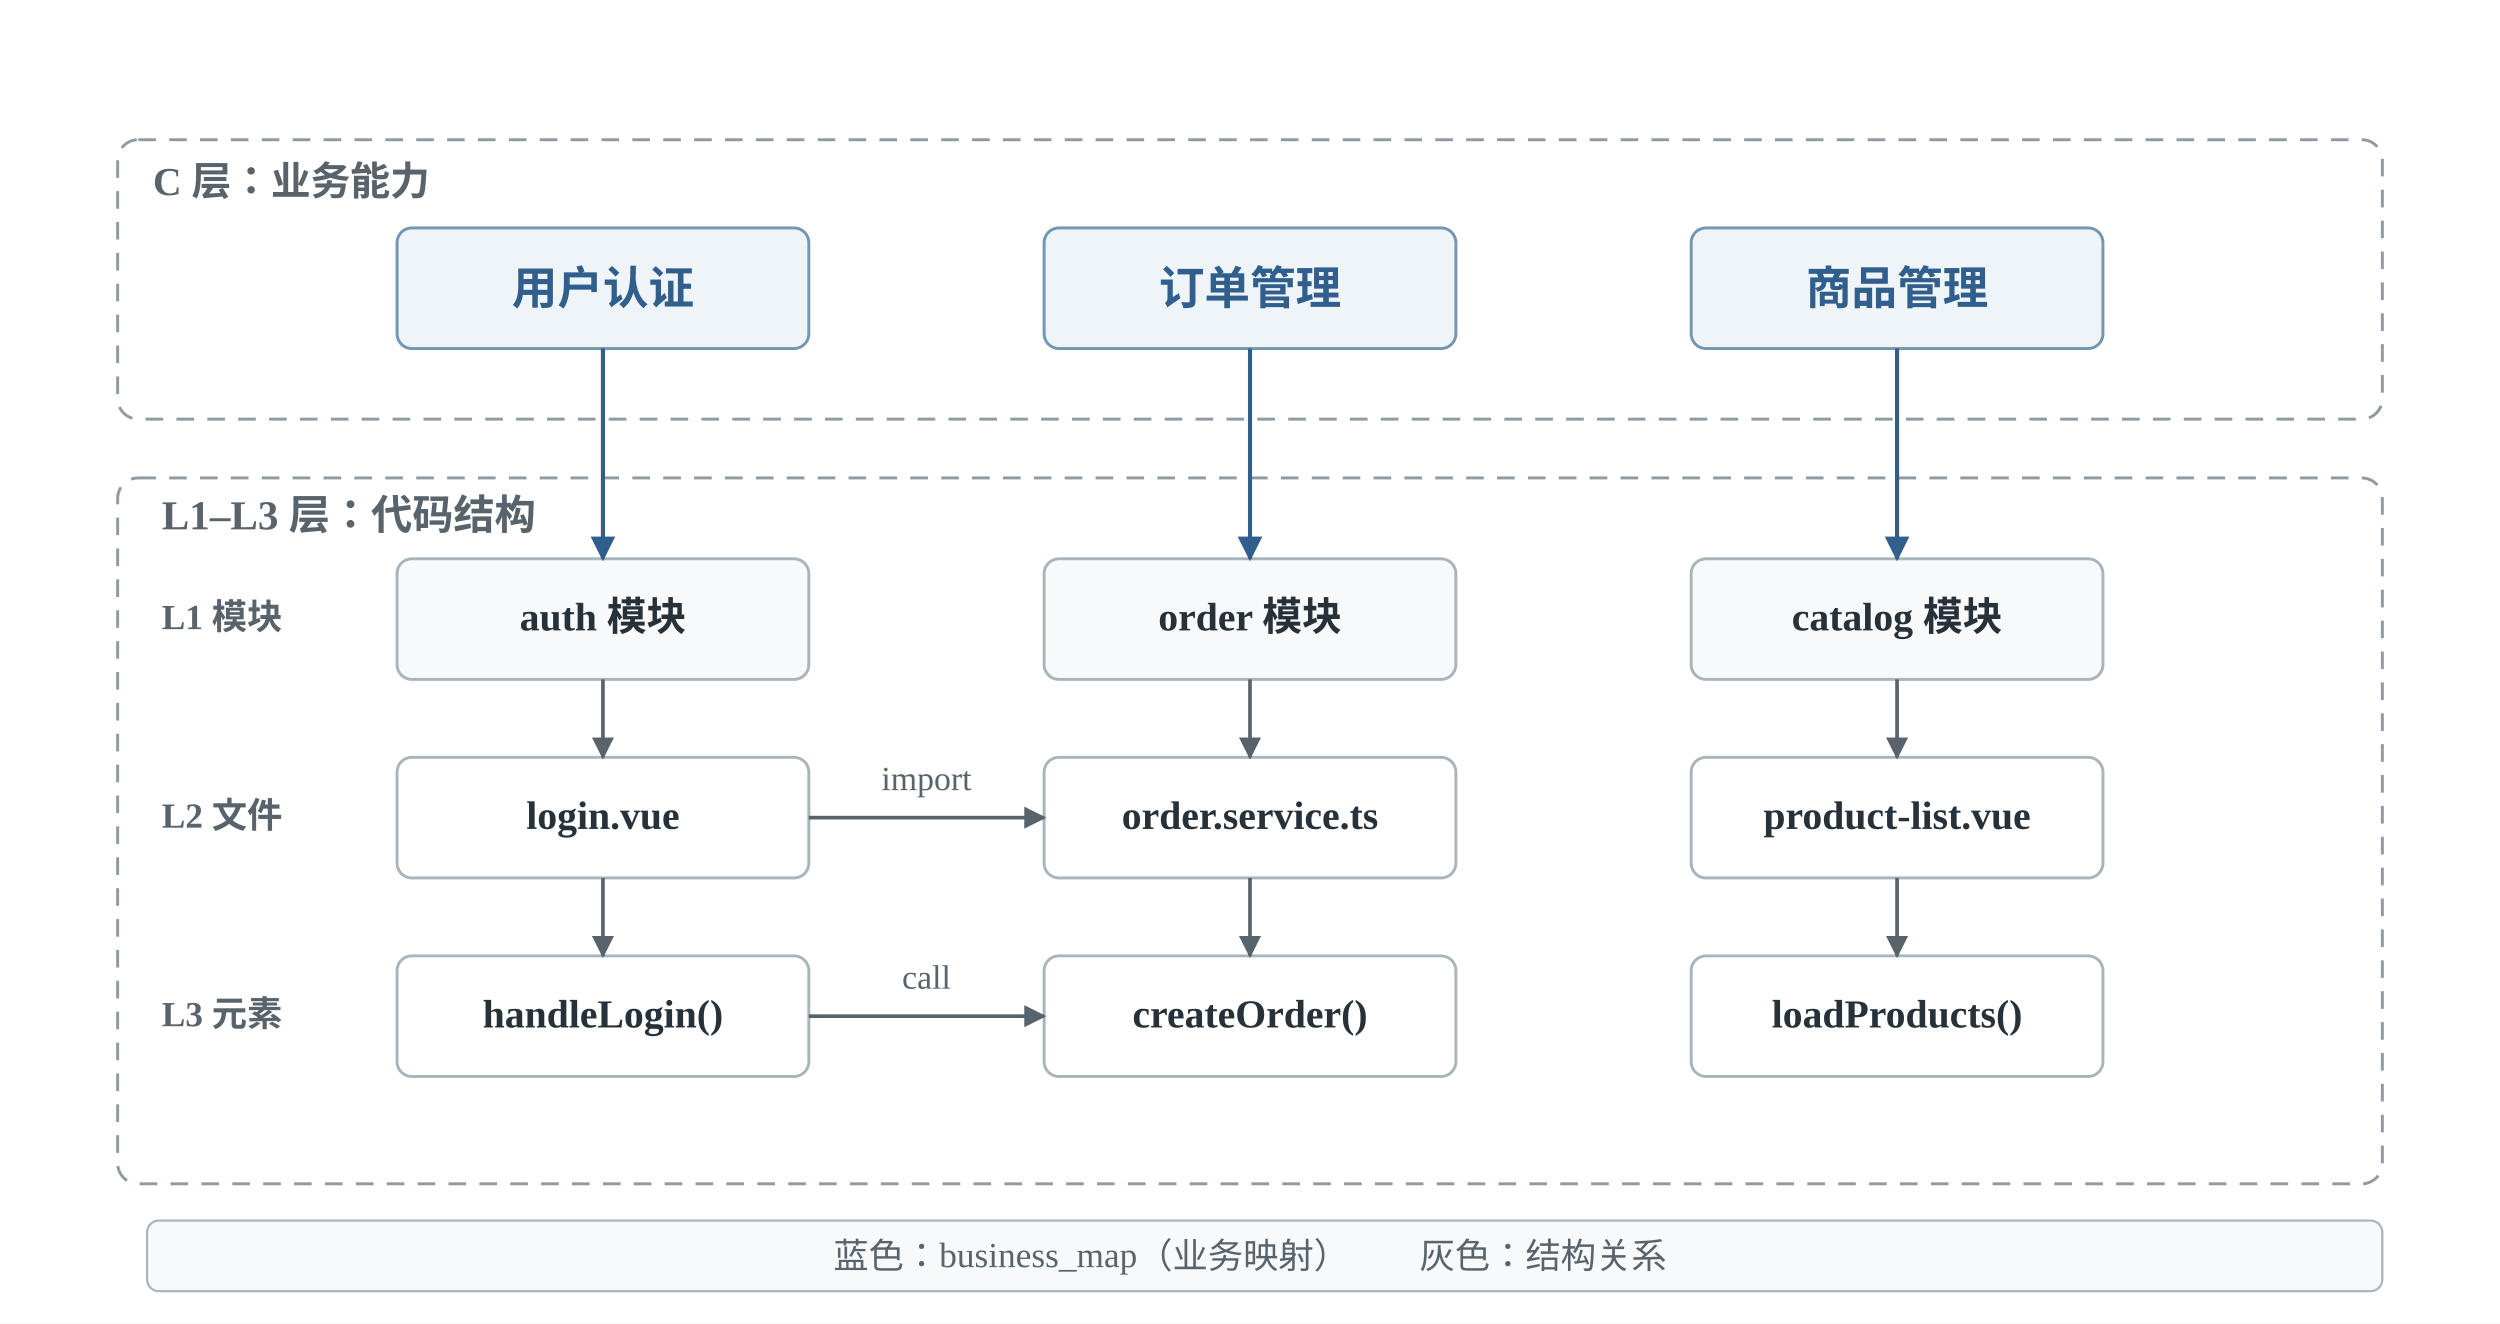
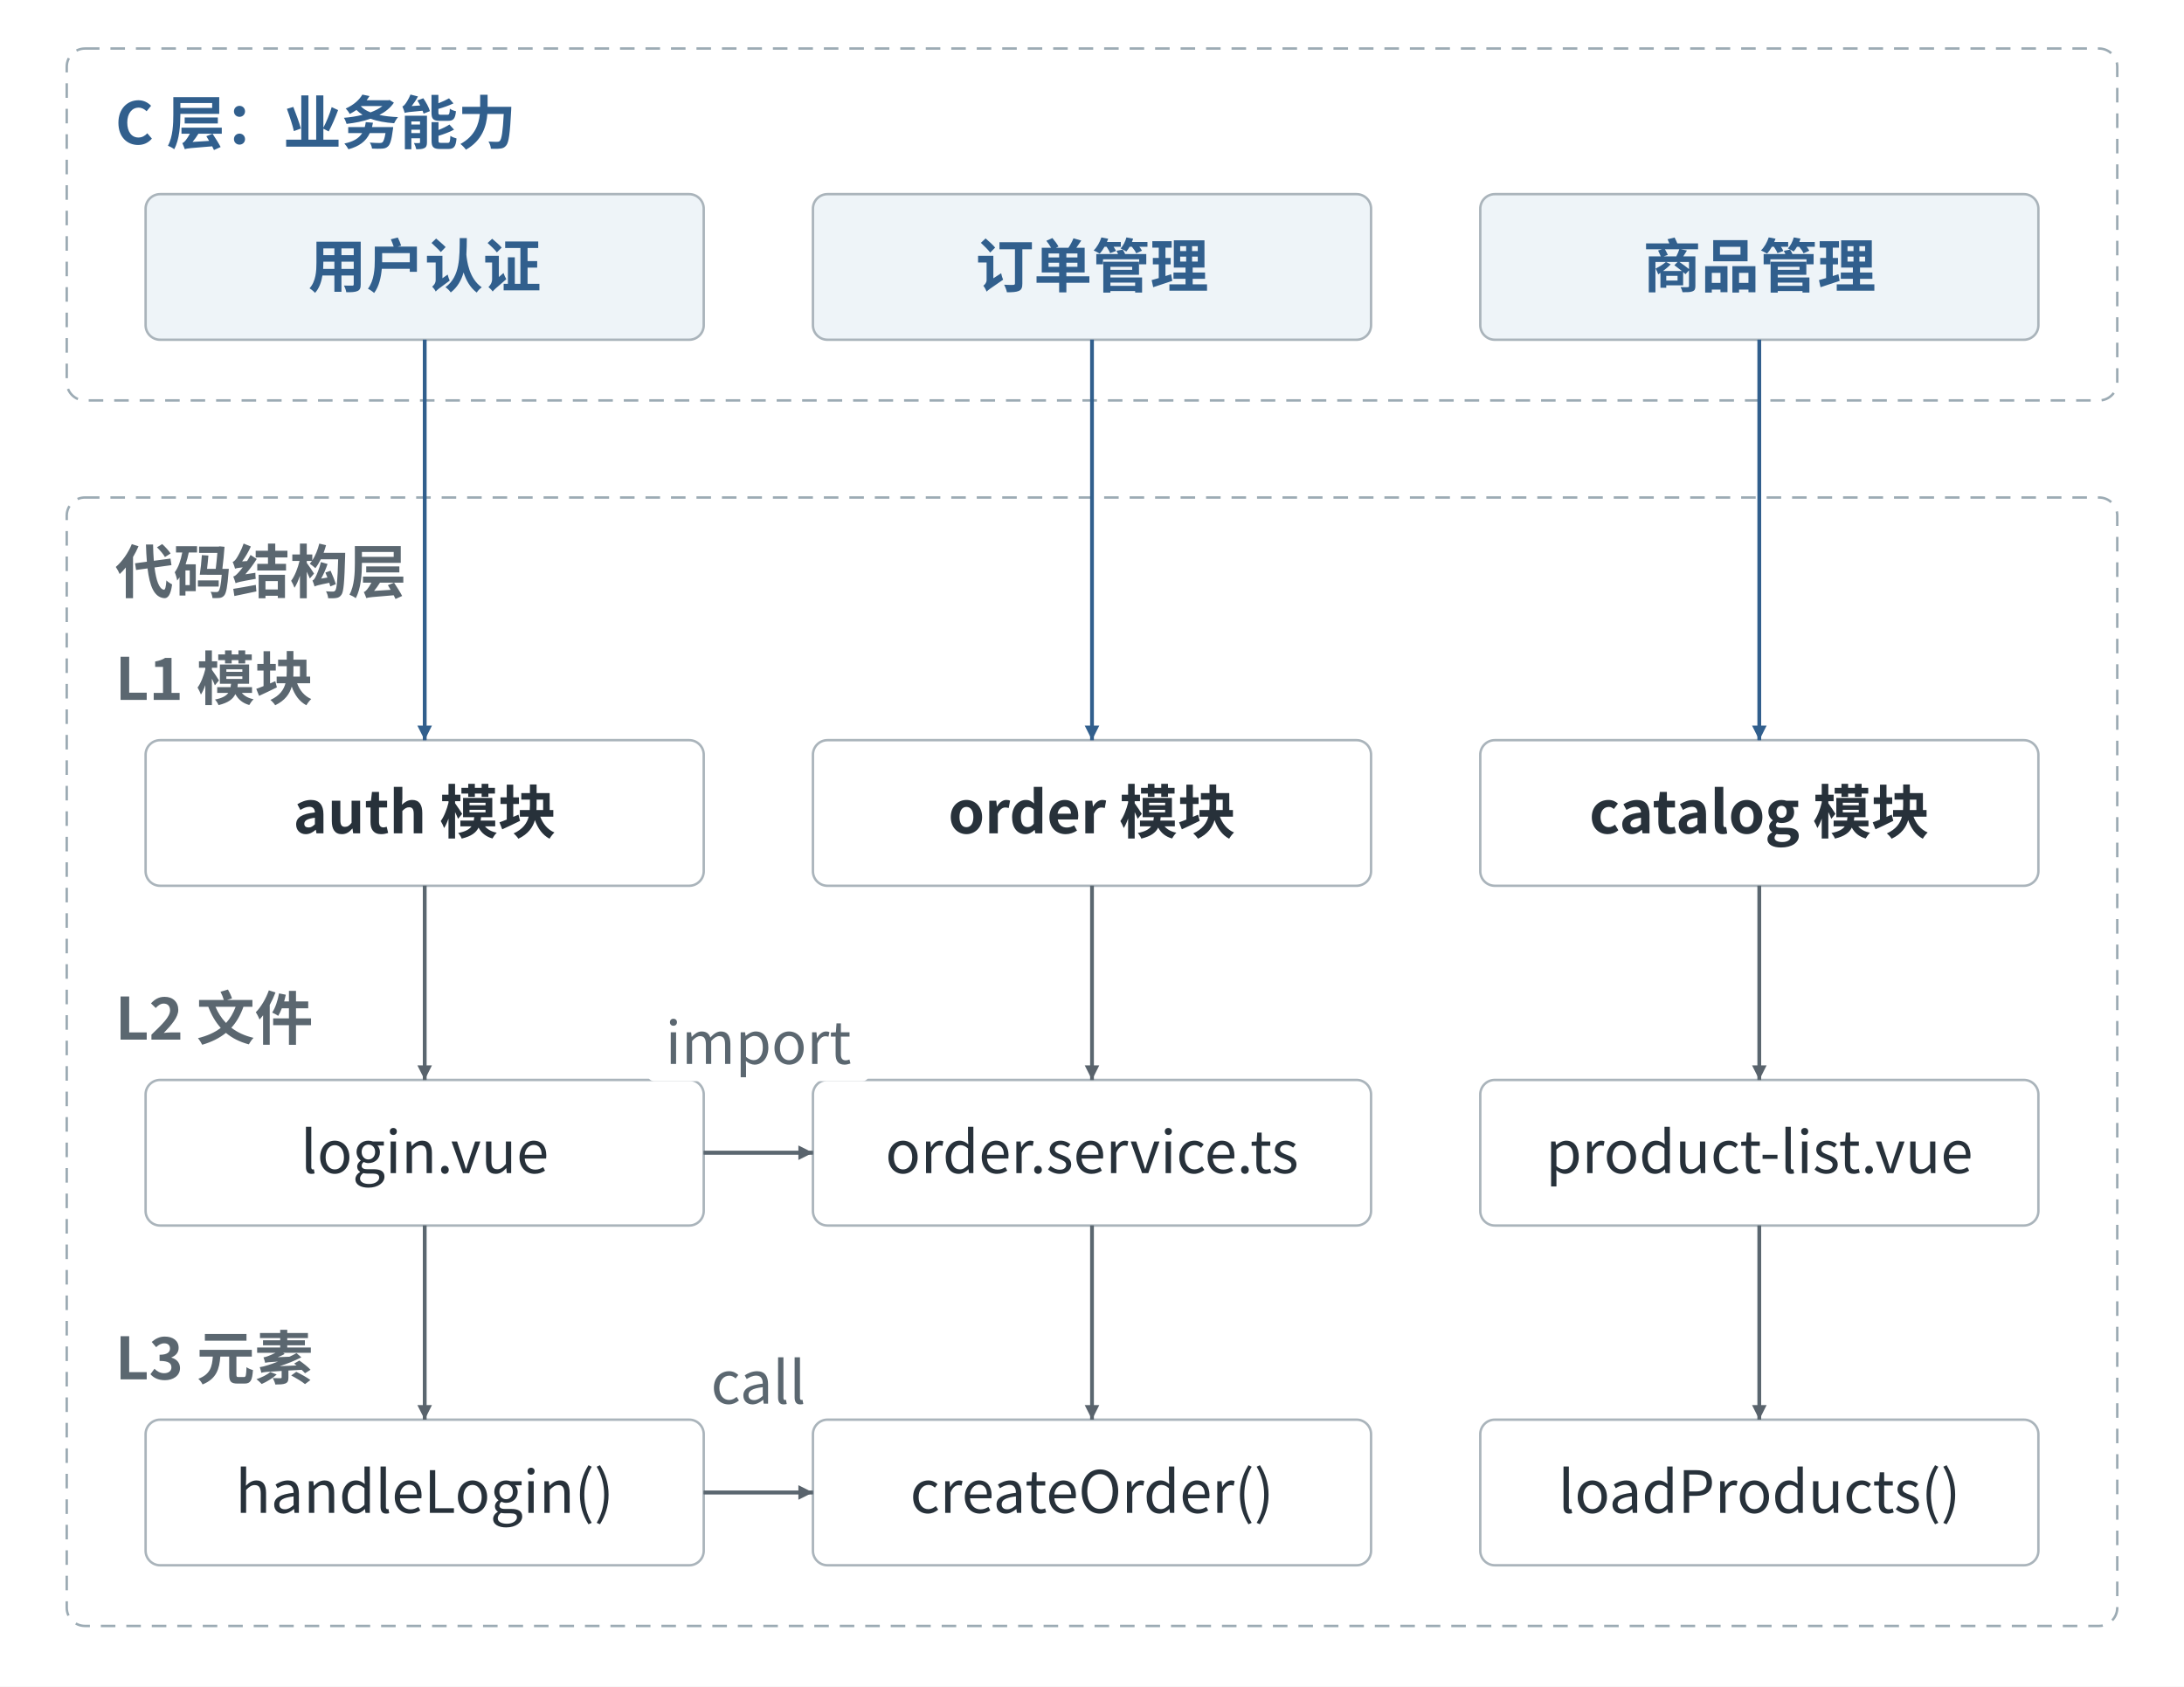
- <svg xmlns="http://www.w3.org/2000/svg" width="1700" height="900" viewBox="0 0 1700 900">
+ <svg xmlns="http://www.w3.org/2000/svg" width="1800" height="1390" viewBox="0 0 1800 1390">
  <defs>
-     <marker id="arrow" markerWidth="6" markerHeight="6" refX="5.4" refY="3" orient="auto" markerUnits="strokeWidth">
-       <path d="M0,0 L6,3 L0,6 Z" fill="#59636c" />
+     <marker id="arrow-gray" markerWidth="16" markerHeight="16" refX="12" refY="6" orient="auto" markerUnits="userSpaceOnUse">
+       <path d="M0,0 L12,6 L0,12 Z" fill="#59636c" />
    </marker>
-     <marker id="blueArrow" markerWidth="6" markerHeight="6" refX="5.4" refY="3" orient="auto" markerUnits="strokeWidth">
-       <path d="M0,0 L6,3 L0,6 Z" fill="#315f8d" />
+     <marker id="arrow-blue" markerWidth="16" markerHeight="16" refX="12" refY="6" orient="auto" markerUnits="userSpaceOnUse">
+       <path d="M0,0 L12,6 L0,12 Z" fill="#315f8d" />
    </marker>
-     <marker id="greenArrow" markerWidth="6" markerHeight="6" refX="5.4" refY="3" orient="auto" markerUnits="strokeWidth">
-       <path d="M0,0 L6,3 L0,6 Z" fill="#5f8178" />
+     <marker id="arrow-green" markerWidth="16" markerHeight="16" refX="12" refY="6" orient="auto" markerUnits="userSpaceOnUse">
+       <path d="M0,0 L12,6 L0,12 Z" fill="#5f8178" />
    </marker>
-     <marker id="redArrow" markerWidth="6" markerHeight="6" refX="5.4" refY="3" orient="auto" markerUnits="strokeWidth">
-       <path d="M0,0 L6,3 L0,6 Z" fill="#a15e50" />
+     <marker id="arrow-red" markerWidth="16" markerHeight="16" refX="12" refY="6" orient="auto" markerUnits="userSpaceOnUse">
+       <path d="M0,0 L12,6 L0,12 Z" fill="#a15e50" />
    </marker>
-     <style>.cn{font-family:Microsoft YaHei, Noto Sans CJK SC, SimSun, sans-serif;}</style>
  </defs>
-   <rect width="1700" height="900" fill="#ffffff" />
-   <rect x="80" y="95" width="1540" height="190" rx="14" fill="#ffffff" stroke="#8f9aa2" stroke-width="2" stroke-dasharray="12 9" />
-   <text x="104" y="125" text-anchor="start" dominant-baseline="middle" class="" style="font-size:27px;font-weight:650;fill:#59636c">C 层：业务能力</text>
-   <rect x="80" y="325" width="1540" height="480" rx="14" fill="#ffffff" stroke="#8f9aa2" stroke-width="2" stroke-dasharray="12 9" />
-   <text x="104" y="355" text-anchor="start" dominant-baseline="middle" class="" style="font-size:27px;font-weight:650;fill:#59636c" />
-   <text x="110" y="352" text-anchor="start" dominant-baseline="middle" class="" style="font-size:28px;font-weight:650;fill:#59636c">L1–L3 层：代码结构</text>
-   <rect x="270" y="155" width="280" height="82" rx="10" fill="#eef4f8" stroke="#7396b1" stroke-width="2" />
-   <text x="410" y="196" text-anchor="middle" dominant-baseline="middle" class="" style="font-size:31px;font-weight:650;fill:#315f8d">用户认证</text>
-   <rect x="710" y="155" width="280" height="82" rx="10" fill="#eef4f8" stroke="#7396b1" stroke-width="2" />
-   <text x="850" y="196" text-anchor="middle" dominant-baseline="middle" class="" style="font-size:31px;font-weight:650;fill:#315f8d">订单管理</text>
-   <rect x="1150" y="155" width="280" height="82" rx="10" fill="#eef4f8" stroke="#7396b1" stroke-width="2" />
-   <text x="1290" y="196" text-anchor="middle" dominant-baseline="middle" class="" style="font-size:31px;font-weight:650;fill:#315f8d">商品管理</text>
-   <text x="110" y="421" text-anchor="start" dominant-baseline="middle" class="" style="font-size:24px;font-weight:650;fill:#59636c">L1 模块</text>
-   <rect x="270" y="380" width="280" height="82" rx="10" fill="#f7f9fa" stroke="#aab4bb" stroke-width="2" />
-   <text x="410" y="421" text-anchor="middle" dominant-baseline="middle" class="" style="font-size:27px;font-weight:650;fill:#27313a">auth 模块</text>
-   <rect x="710" y="380" width="280" height="82" rx="10" fill="#f7f9fa" stroke="#aab4bb" stroke-width="2" />
-   <text x="850" y="421" text-anchor="middle" dominant-baseline="middle" class="" style="font-size:27px;font-weight:650;fill:#27313a">order 模块</text>
-   <rect x="1150" y="380" width="280" height="82" rx="10" fill="#f7f9fa" stroke="#aab4bb" stroke-width="2" />
-   <text x="1290" y="421" text-anchor="middle" dominant-baseline="middle" class="" style="font-size:27px;font-weight:650;fill:#27313a">catalog 模块</text>
-   <text x="110" y="556" text-anchor="start" dominant-baseline="middle" class="" style="font-size:24px;font-weight:650;fill:#59636c">L2 文件</text>
-   <rect x="270" y="515" width="280" height="82" rx="10" fill="#fff" stroke="#aab4bb" stroke-width="2" />
-   <text x="410" y="556" text-anchor="middle" dominant-baseline="middle" class="" style="font-size:27px;font-weight:650;fill:#27313a">login.vue</text>
-   <rect x="710" y="515" width="280" height="82" rx="10" fill="#fff" stroke="#aab4bb" stroke-width="2" />
-   <text x="850" y="556" text-anchor="middle" dominant-baseline="middle" class="" style="font-size:27px;font-weight:650;fill:#27313a">order.service.ts</text>
-   <rect x="1150" y="515" width="280" height="82" rx="10" fill="#fff" stroke="#aab4bb" stroke-width="2" />
-   <text x="1290" y="556" text-anchor="middle" dominant-baseline="middle" class="" style="font-size:27px;font-weight:650;fill:#27313a">product-list.vue</text>
-   <text x="110" y="691" text-anchor="start" dominant-baseline="middle" class="" style="font-size:24px;font-weight:650;fill:#59636c">L3 元素</text>
-   <rect x="270" y="650" width="280" height="82" rx="10" fill="#fff" stroke="#aab4bb" stroke-width="2" />
-   <text x="410" y="691" text-anchor="middle" dominant-baseline="middle" class="" style="font-size:27px;font-weight:650;fill:#27313a">handleLogin()</text>
-   <rect x="710" y="650" width="280" height="82" rx="10" fill="#fff" stroke="#aab4bb" stroke-width="2" />
-   <text x="850" y="691" text-anchor="middle" dominant-baseline="middle" class="" style="font-size:27px;font-weight:650;fill:#27313a">createOrder()</text>
-   <rect x="1150" y="650" width="280" height="82" rx="10" fill="#fff" stroke="#aab4bb" stroke-width="2" />
-   <text x="1290" y="691" text-anchor="middle" dominant-baseline="middle" class="" style="font-size:27px;font-weight:650;fill:#27313a">loadProducts()</text>
-   <line x1="410" y1="237" x2="410" y2="380" stroke="#315f8d" stroke-width="2.8" marker-end="url(#blueArrow)" />
-   <line x1="410" y1="462" x2="410" y2="515" stroke="#59636c" stroke-width="2.5" marker-end="url(#arrow)" />
-   <line x1="410" y1="597" x2="410" y2="650" stroke="#59636c" stroke-width="2.5" marker-end="url(#arrow)" />
-   <line x1="850" y1="237" x2="850" y2="380" stroke="#315f8d" stroke-width="2.8" marker-end="url(#blueArrow)" />
-   <line x1="850" y1="462" x2="850" y2="515" stroke="#59636c" stroke-width="2.5" marker-end="url(#arrow)" />
-   <line x1="850" y1="597" x2="850" y2="650" stroke="#59636c" stroke-width="2.5" marker-end="url(#arrow)" />
-   <line x1="1290" y1="237" x2="1290" y2="380" stroke="#315f8d" stroke-width="2.8" marker-end="url(#blueArrow)" />
-   <line x1="1290" y1="462" x2="1290" y2="515" stroke="#59636c" stroke-width="2.5" marker-end="url(#arrow)" />
-   <line x1="1290" y1="597" x2="1290" y2="650" stroke="#59636c" stroke-width="2.5" marker-end="url(#arrow)" />
-   <line x1="550" y1="556" x2="710" y2="556" stroke="#59636c" stroke-width="2.5" marker-end="url(#arrow)" />
-   <text x="630" y="532" text-anchor="middle" dominant-baseline="middle" class="" style="font-size:23px;font-weight:400;fill:#59636c">import</text>
-   <line x1="550" y1="691" x2="710" y2="691" stroke="#59636c" stroke-width="2.5" marker-end="url(#arrow)" />
-   <text x="630" y="667" text-anchor="middle" dominant-baseline="middle" class="" style="font-size:23px;font-weight:400;fill:#59636c">call</text>
-   <rect x="100" y="830" width="1520" height="48" rx="8" fill="#f7f9fa" stroke="#aab4bb" stroke-width="1.5" />
-   <text x="850" y="854" text-anchor="middle" dominant-baseline="middle" class="" style="font-size:24px;font-weight:400;fill:#59636c">蓝色：business_map（业务映射）　　灰色：结构关系</text>
+   <rect width="1800" height="1390" fill="#ffffff" />
+   <rect x="55" y="40" width="1690" height="290" rx="15" fill="#ffffff" stroke="#9cabb4" stroke-width="2" stroke-dasharray="12 9" />
+   <text x="95" y="102" text-anchor="start" dominant-baseline="middle" style="font-family:Microsoft YaHei,Noto Sans CJK SC,SimSun,sans-serif;font-size:48px;font-weight:600;fill:#315f8d">C 层：业务能力</text>
+   <rect x="55" y="410" width="1690" height="930" rx="15" fill="#ffffff" stroke="#9cabb4" stroke-width="2" stroke-dasharray="12 9" />
+   <text x="95" y="472" text-anchor="start" dominant-baseline="middle" style="font-family:Microsoft YaHei,Noto Sans CJK SC,SimSun,sans-serif;font-size:48px;font-weight:600;fill:#5b6770">代码结构层</text>
+   <rect x="120" y="160" width="460" height="120" rx="12" fill="#eef4f8" stroke="#aab4bb" stroke-width="2" />
+   <text x="350.0" y="220.0" text-anchor="middle" dominant-baseline="middle" style="font-family:Microsoft YaHei,Noto Sans CJK SC,SimSun,sans-serif;font-size:48px;font-weight:600;fill:#315f8d">用户认证</text>
+   <rect x="670" y="160" width="460" height="120" rx="12" fill="#eef4f8" stroke="#aab4bb" stroke-width="2" />
+   <text x="900.0" y="220.0" text-anchor="middle" dominant-baseline="middle" style="font-family:Microsoft YaHei,Noto Sans CJK SC,SimSun,sans-serif;font-size:48px;font-weight:600;fill:#315f8d">订单管理</text>
+   <rect x="1220" y="160" width="460" height="120" rx="12" fill="#eef4f8" stroke="#aab4bb" stroke-width="2" />
+   <text x="1450.0" y="220.0" text-anchor="middle" dominant-baseline="middle" style="font-family:Microsoft YaHei,Noto Sans CJK SC,SimSun,sans-serif;font-size:48px;font-weight:600;fill:#315f8d">商品管理</text>
+   <text x="95" y="560" text-anchor="start" dominant-baseline="middle" style="font-family:Microsoft YaHei,Noto Sans CJK SC,SimSun,sans-serif;font-size:48px;font-weight:600;fill:#5b6770">L1 模块</text>
+   <rect x="120" y="610" width="460" height="120" rx="12" fill="#ffffff" stroke="#aab4bb" stroke-width="2" />
+   <text x="350.0" y="670.0" text-anchor="middle" dominant-baseline="middle" style="font-family:Microsoft YaHei,Noto Sans CJK SC,SimSun,sans-serif;font-size:48px;font-weight:600;fill:#27313a">auth 模块</text>
+   <polyline points="350.0,280 350.0,610" fill="none" stroke="#315f8d" stroke-width="3" stroke-linejoin="round" />
+   <polyline points="350.0,280 350.0,610" fill="none" stroke="#315f8d" stroke-width="3" stroke-linejoin="round" marker-end="url(#arrow-blue)" />
+   <rect x="670" y="610" width="460" height="120" rx="12" fill="#ffffff" stroke="#aab4bb" stroke-width="2" />
+   <text x="900.0" y="670.0" text-anchor="middle" dominant-baseline="middle" style="font-family:Microsoft YaHei,Noto Sans CJK SC,SimSun,sans-serif;font-size:48px;font-weight:600;fill:#27313a">order 模块</text>
+   <polyline points="900.0,280 900.0,610" fill="none" stroke="#315f8d" stroke-width="3" stroke-linejoin="round" />
+   <polyline points="900.0,280 900.0,610" fill="none" stroke="#315f8d" stroke-width="3" stroke-linejoin="round" marker-end="url(#arrow-blue)" />
+   <rect x="1220" y="610" width="460" height="120" rx="12" fill="#ffffff" stroke="#aab4bb" stroke-width="2" />
+   <text x="1450.0" y="670.0" text-anchor="middle" dominant-baseline="middle" style="font-family:Microsoft YaHei,Noto Sans CJK SC,SimSun,sans-serif;font-size:48px;font-weight:600;fill:#27313a">catalog 模块</text>
+   <polyline points="1450.0,280 1450.0,610" fill="none" stroke="#315f8d" stroke-width="3" stroke-linejoin="round" />
+   <polyline points="1450.0,280 1450.0,610" fill="none" stroke="#315f8d" stroke-width="3" stroke-linejoin="round" marker-end="url(#arrow-blue)" />
+   <text x="95" y="840" text-anchor="start" dominant-baseline="middle" style="font-family:Microsoft YaHei,Noto Sans CJK SC,SimSun,sans-serif;font-size:48px;font-weight:600;fill:#5b6770">L2 文件</text>
+   <rect x="120" y="890" width="460" height="120" rx="12" fill="#ffffff" stroke="#aab4bb" stroke-width="2" />
+   <text x="350.0" y="950.0" text-anchor="middle" dominant-baseline="middle" style="font-family:Microsoft YaHei,Noto Sans CJK SC,SimSun,sans-serif;font-size:48px;fill:#27313a">login.vue</text>
+   <polyline points="350.0,730 350.0,890" fill="none" stroke="#5b6770" stroke-width="3" stroke-linejoin="round" />
+   <polyline points="350.0,730 350.0,890" fill="none" stroke="#5b6770" stroke-width="3" stroke-linejoin="round" marker-end="url(#arrow-gray)" />
+   <rect x="670" y="890" width="460" height="120" rx="12" fill="#ffffff" stroke="#aab4bb" stroke-width="2" />
+   <text x="900.0" y="950.0" text-anchor="middle" dominant-baseline="middle" style="font-family:Microsoft YaHei,Noto Sans CJK SC,SimSun,sans-serif;font-size:48px;fill:#27313a">order.service.ts</text>
+   <polyline points="900.0,730 900.0,890" fill="none" stroke="#5b6770" stroke-width="3" stroke-linejoin="round" />
+   <polyline points="900.0,730 900.0,890" fill="none" stroke="#5b6770" stroke-width="3" stroke-linejoin="round" marker-end="url(#arrow-gray)" />
+   <rect x="1220" y="890" width="460" height="120" rx="12" fill="#ffffff" stroke="#aab4bb" stroke-width="2" />
+   <text x="1450.0" y="950.0" text-anchor="middle" dominant-baseline="middle" style="font-family:Microsoft YaHei,Noto Sans CJK SC,SimSun,sans-serif;font-size:48px;fill:#27313a">product-list.vue</text>
+   <polyline points="1450.0,730 1450.0,890" fill="none" stroke="#5b6770" stroke-width="3" stroke-linejoin="round" />
+   <polyline points="1450.0,730 1450.0,890" fill="none" stroke="#5b6770" stroke-width="3" stroke-linejoin="round" marker-end="url(#arrow-gray)" />
+   <text x="95" y="1120" text-anchor="start" dominant-baseline="middle" style="font-family:Microsoft YaHei,Noto Sans CJK SC,SimSun,sans-serif;font-size:48px;font-weight:600;fill:#5b6770">L3 元素</text>
+   <rect x="120" y="1170" width="460" height="120" rx="12" fill="#ffffff" stroke="#aab4bb" stroke-width="2" />
+   <text x="350.0" y="1230.0" text-anchor="middle" dominant-baseline="middle" style="font-family:Microsoft YaHei,Noto Sans CJK SC,SimSun,sans-serif;font-size:48px;fill:#27313a">handleLogin()</text>
+   <polyline points="350.0,1010 350.0,1170" fill="none" stroke="#5b6770" stroke-width="3" stroke-linejoin="round" />
+   <polyline points="350.0,1010 350.0,1170" fill="none" stroke="#5b6770" stroke-width="3" stroke-linejoin="round" marker-end="url(#arrow-gray)" />
+   <rect x="670" y="1170" width="460" height="120" rx="12" fill="#ffffff" stroke="#aab4bb" stroke-width="2" />
+   <text x="900.0" y="1230.0" text-anchor="middle" dominant-baseline="middle" style="font-family:Microsoft YaHei,Noto Sans CJK SC,SimSun,sans-serif;font-size:48px;fill:#27313a">createOrder()</text>
+   <polyline points="900.0,1010 900.0,1170" fill="none" stroke="#5b6770" stroke-width="3" stroke-linejoin="round" />
+   <polyline points="900.0,1010 900.0,1170" fill="none" stroke="#5b6770" stroke-width="3" stroke-linejoin="round" marker-end="url(#arrow-gray)" />
+   <rect x="1220" y="1170" width="460" height="120" rx="12" fill="#ffffff" stroke="#aab4bb" stroke-width="2" />
+   <text x="1450.0" y="1230.0" text-anchor="middle" dominant-baseline="middle" style="font-family:Microsoft YaHei,Noto Sans CJK SC,SimSun,sans-serif;font-size:48px;fill:#27313a">loadProducts()</text>
+   <polyline points="1450.0,1010 1450.0,1170" fill="none" stroke="#5b6770" stroke-width="3" stroke-linejoin="round" />
+   <polyline points="1450.0,1010 1450.0,1170" fill="none" stroke="#5b6770" stroke-width="3" stroke-linejoin="round" marker-end="url(#arrow-gray)" />
+   <polyline points="580,950 670,950" fill="none" stroke="#5b6770" stroke-width="3" stroke-linejoin="round" />
+   <polyline points="580,950 670,950" fill="none" stroke="#5b6770" stroke-width="3" stroke-linejoin="round" marker-end="url(#arrow-gray)" />
+   <rect x="534.984" y="830" width="180.031" height="60" rx="4" fill="#ffffff" stroke="#ffffff" stroke-width="2" />
+   <text x="625" y="860" text-anchor="middle" dominant-baseline="middle" style="font-family:Microsoft YaHei,Noto Sans CJK SC,SimSun,sans-serif;font-size:48px;fill:#5b6770">import</text>
+   <polyline points="580,1230 670,1230" fill="none" stroke="#5b6770" stroke-width="3" stroke-linejoin="round" />
+   <polyline points="580,1230 670,1230" fill="none" stroke="#5b6770" stroke-width="3" stroke-linejoin="round" marker-end="url(#arrow-gray)" />
+   <rect x="574.5" y="1110" width="101.0" height="60" rx="4" fill="#ffffff" stroke="#ffffff" stroke-width="2" />
+   <text x="625" y="1140" text-anchor="middle" dominant-baseline="middle" style="font-family:Microsoft YaHei,Noto Sans CJK SC,SimSun,sans-serif;font-size:48px;fill:#5b6770">call</text>
</svg>
